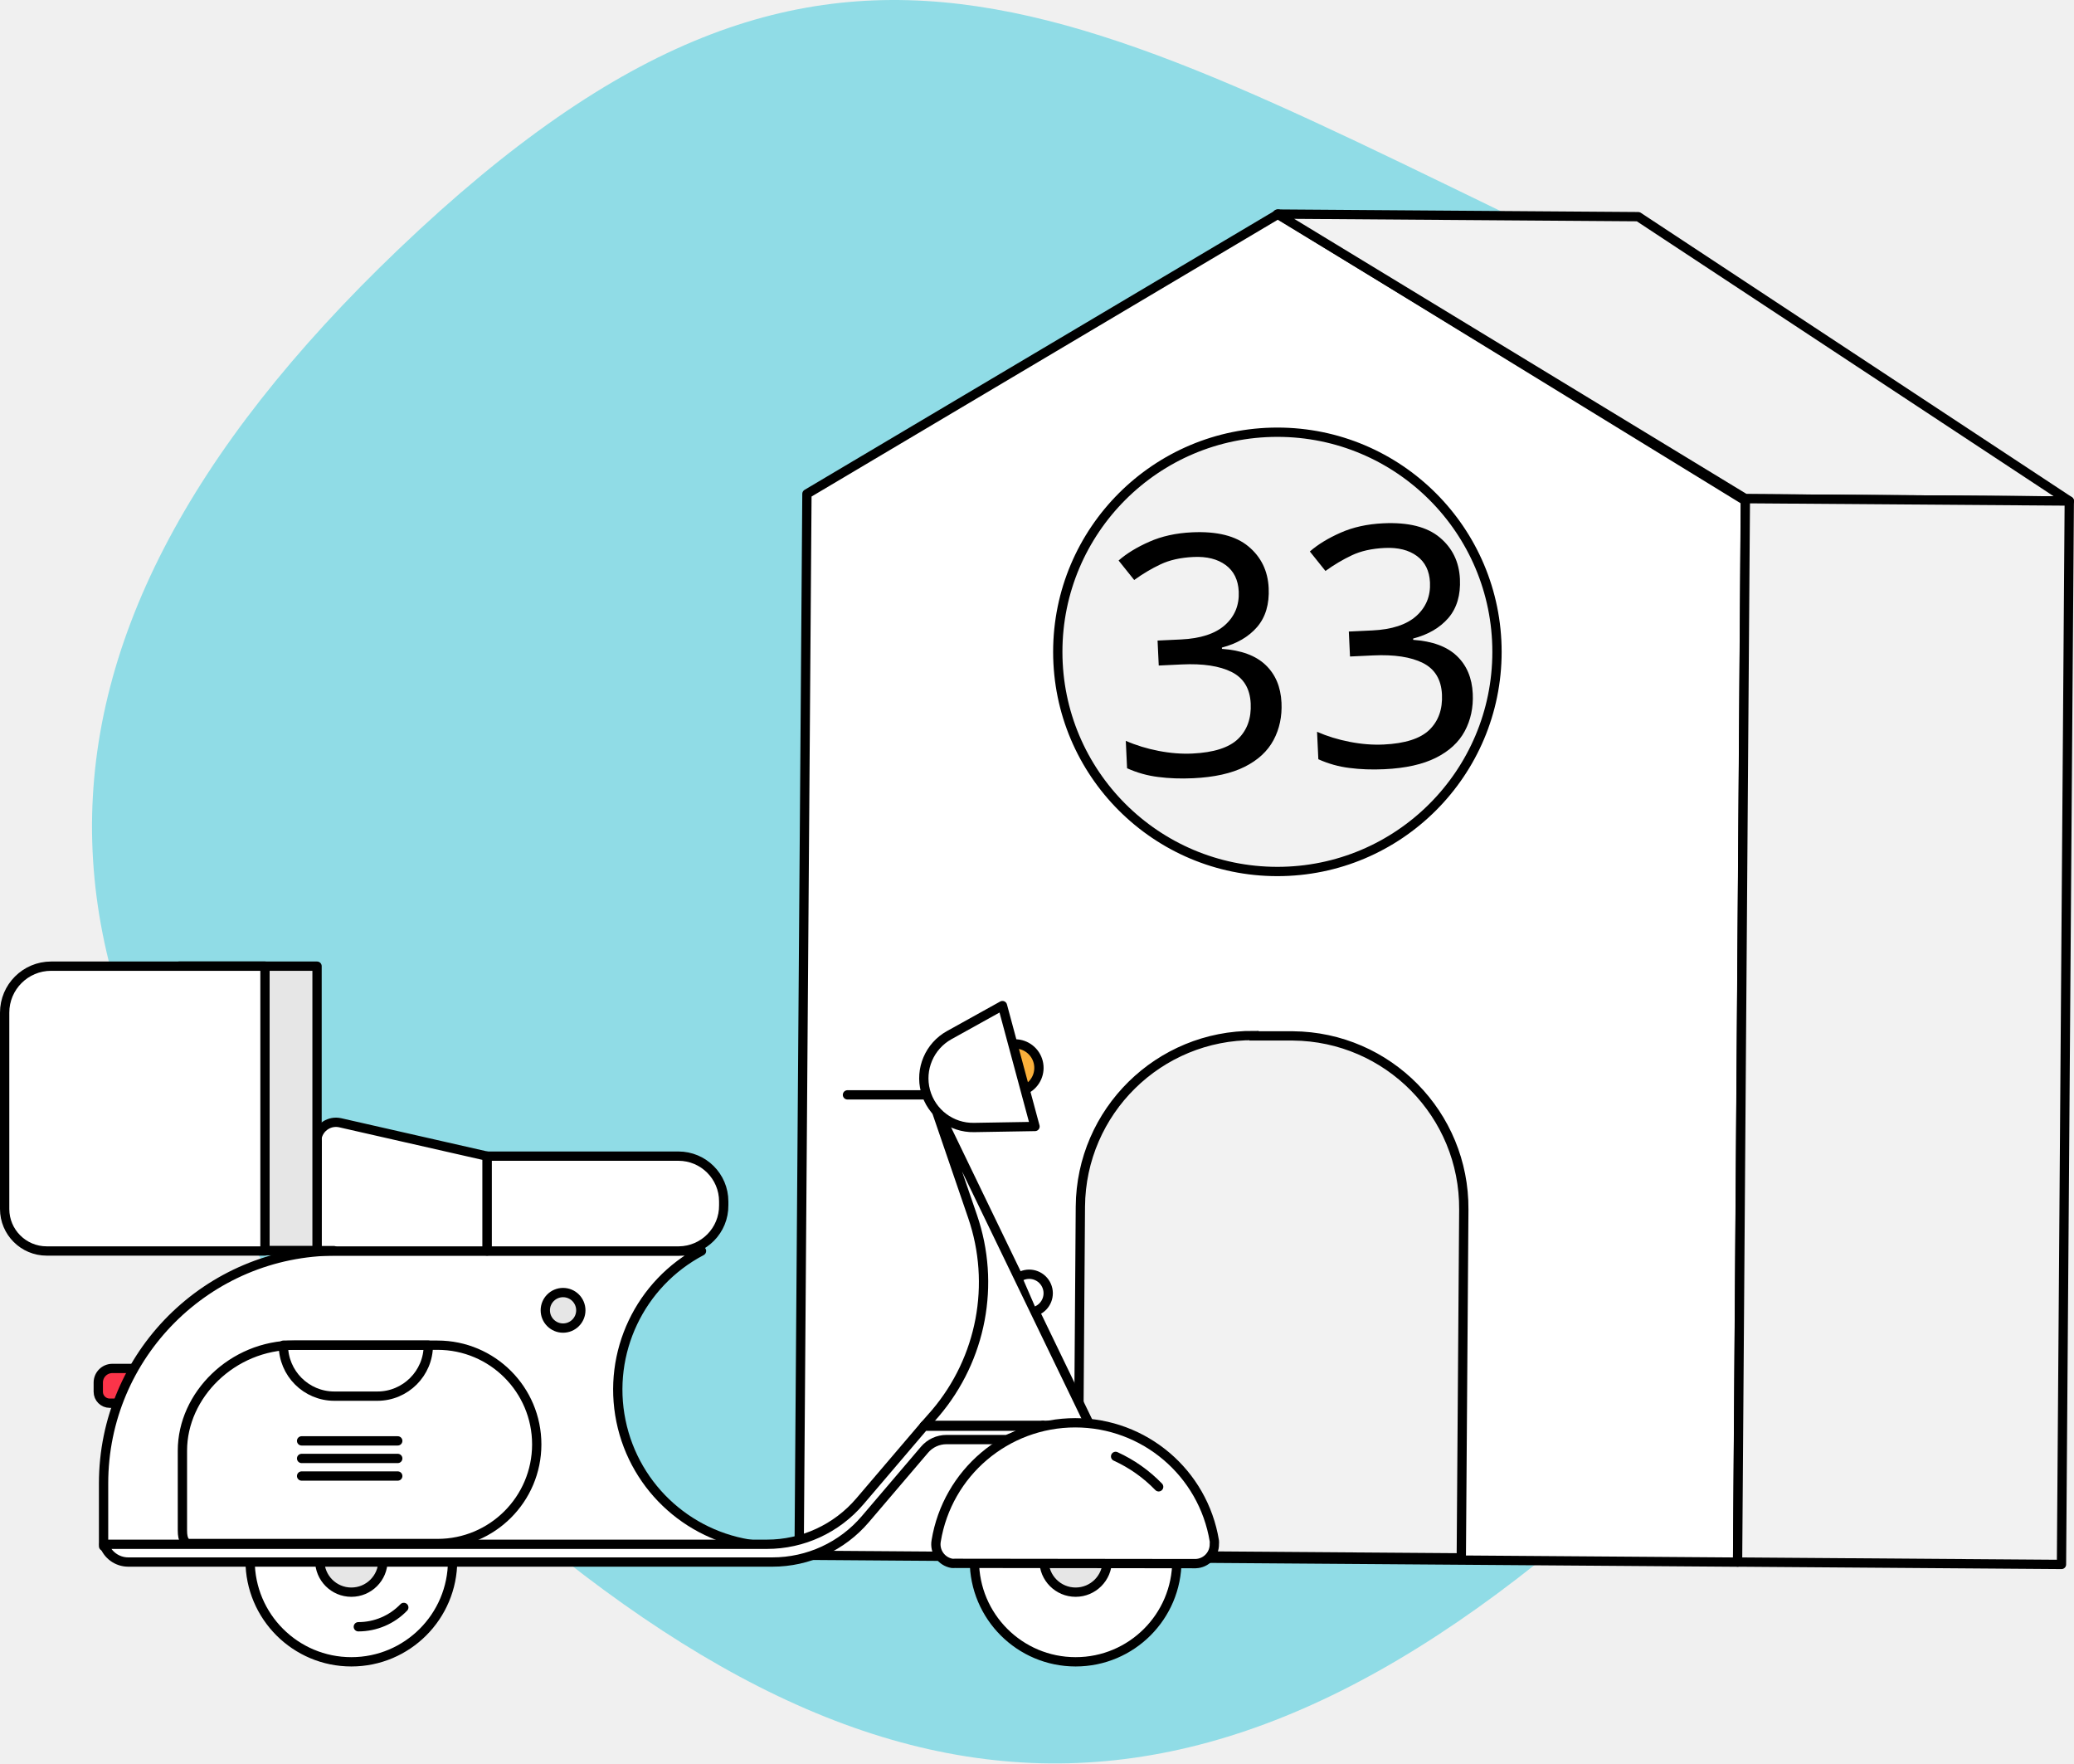
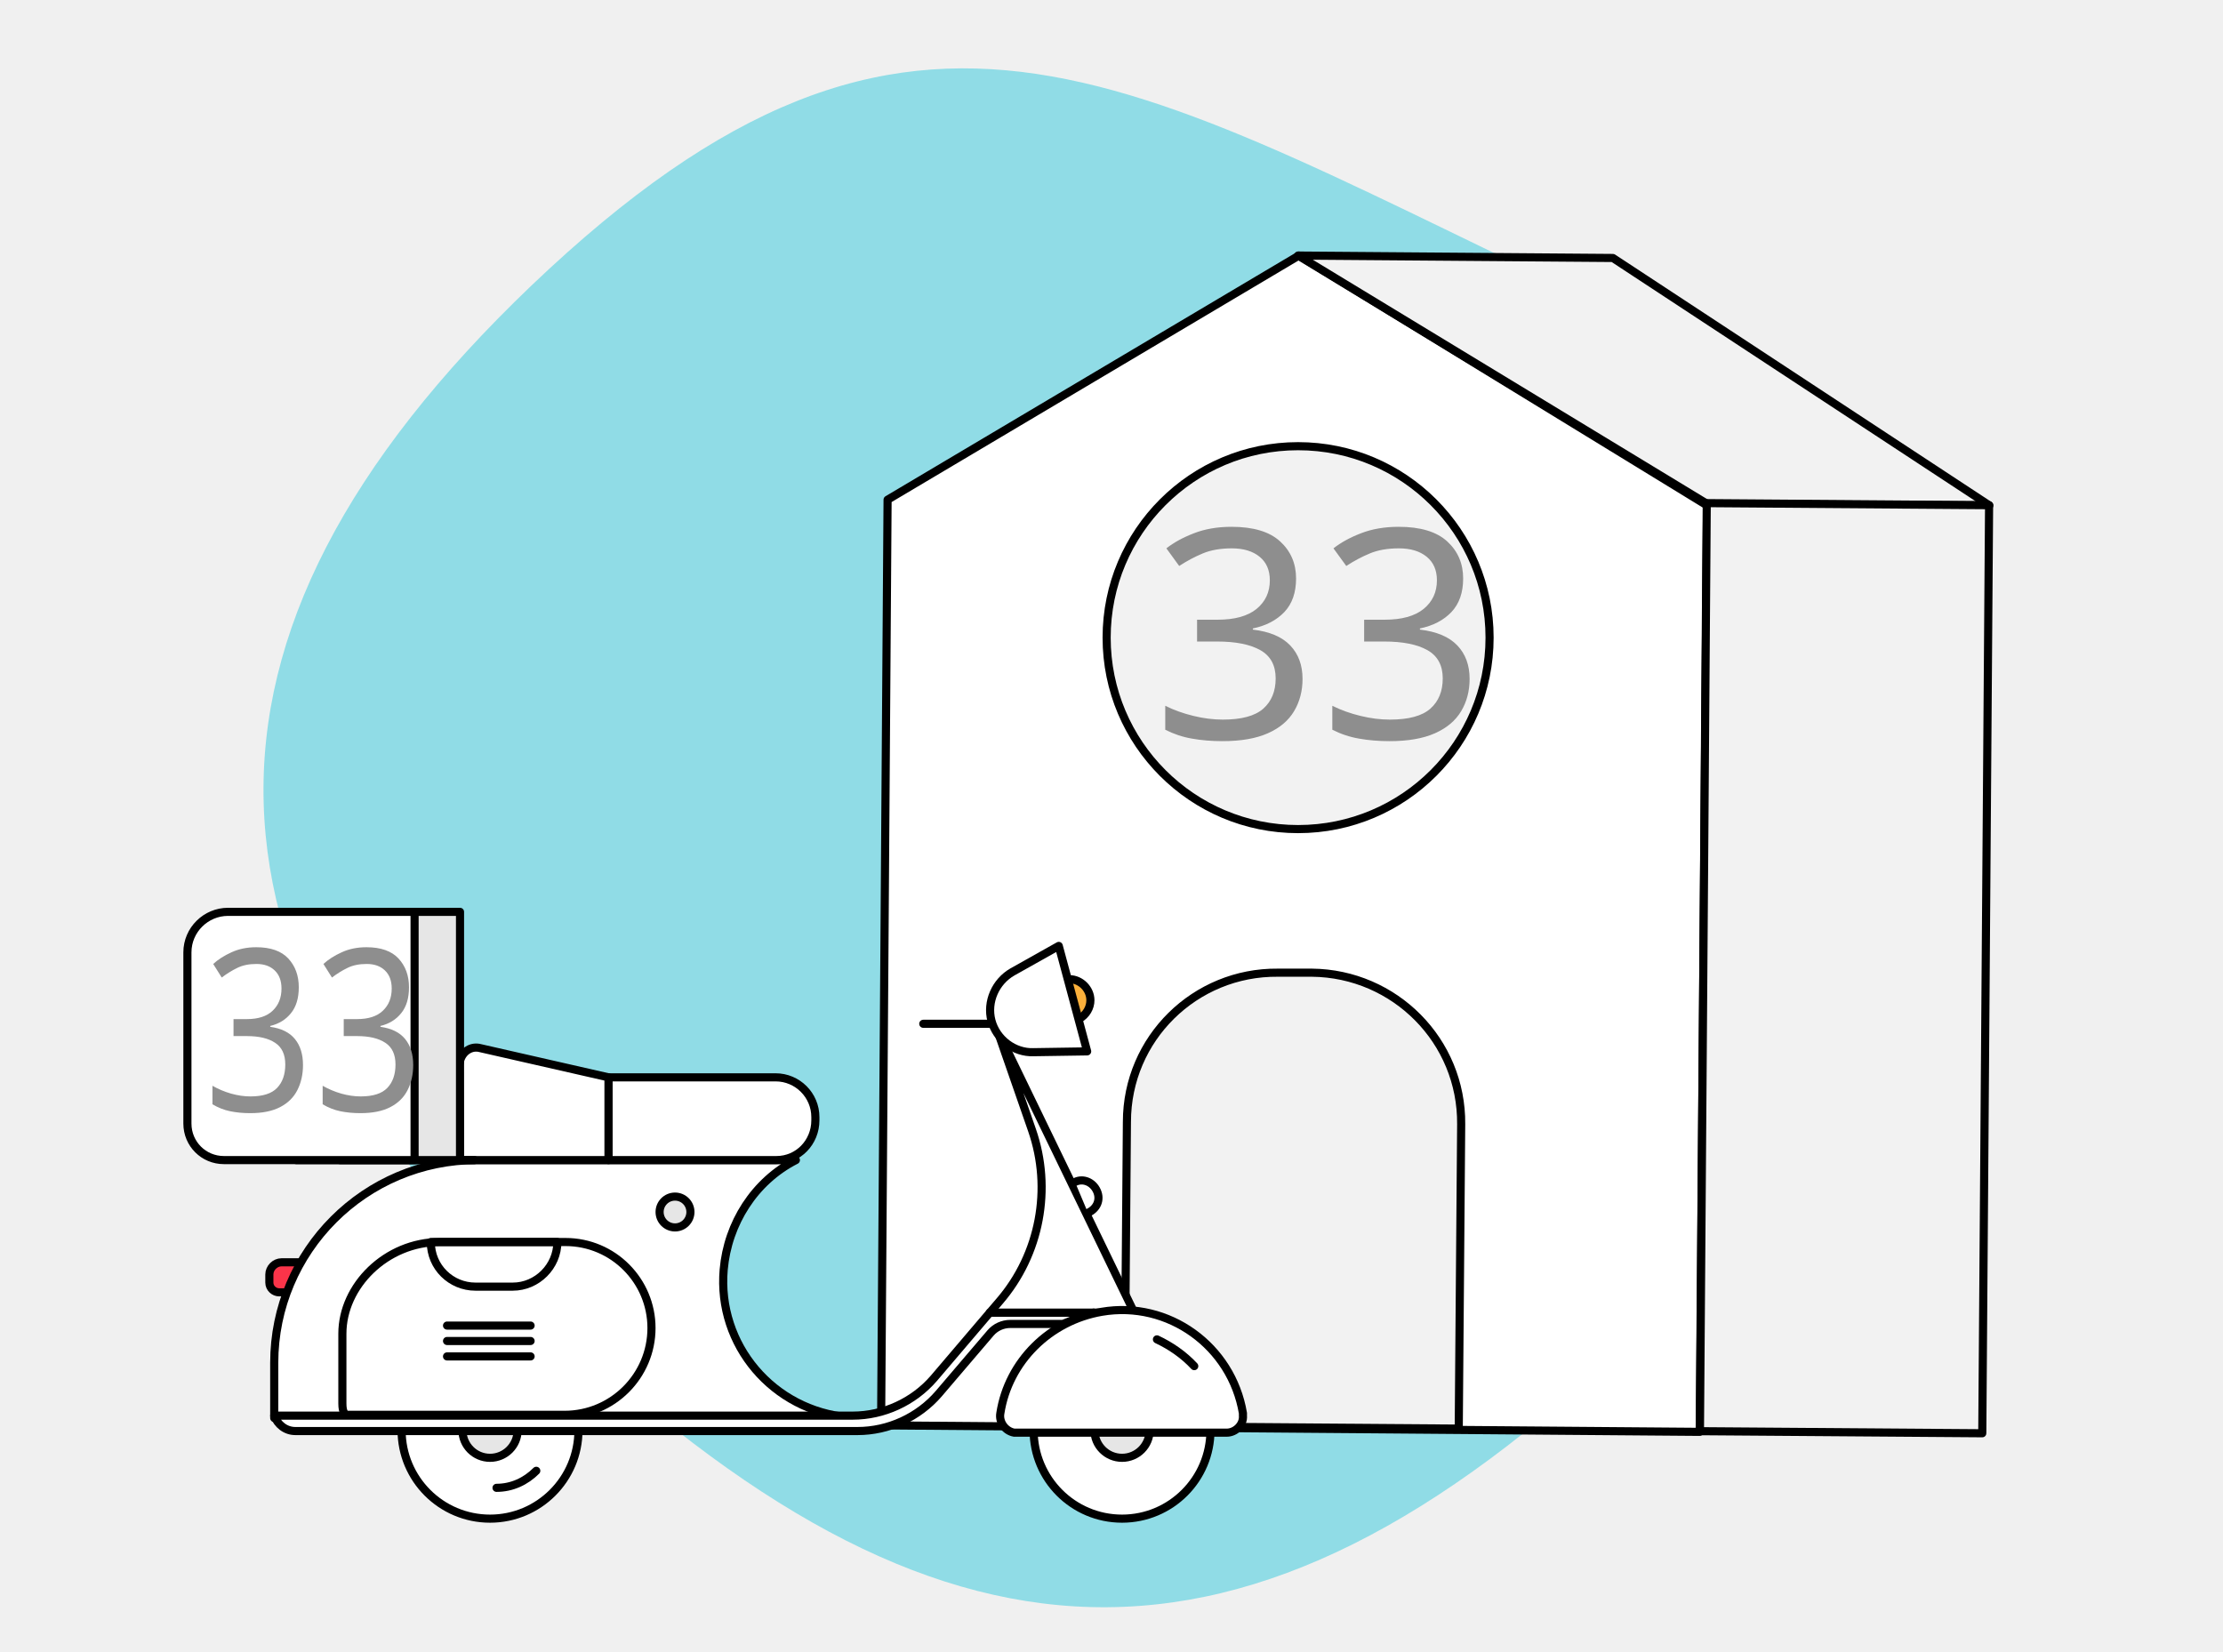
- <svg xmlns="http://www.w3.org/2000/svg" id="Layer_1" data-name="Layer 1" viewBox="0 0 223.07 189.64">
-   <defs>
-     <style>.cls-1{opacity:0.4;}.cls-2{fill:#00bfd6;}.cls-3,.cls-8{fill:#fff;}.cls-10,.cls-11,.cls-12,.cls-13,.cls-3,.cls-4,.cls-5,.cls-6,.cls-7,.cls-8,.cls-9{stroke:#000;}.cls-10,.cls-11,.cls-13,.cls-3,.cls-5,.cls-6,.cls-9{stroke-linecap:round;stroke-linejoin:round;}.cls-4,.cls-5,.cls-6,.cls-7{fill:#f2f2f2;}.cls-4{stroke-miterlimit:10;}.cls-12,.cls-7,.cls-8{stroke-miterlimit:10;}.cls-9{fill:none;}.cls-10,.cls-12{fill:#e6e6e6;}.cls-11{fill:#fb3449;}.cls-13{fill:#fbb03b;}.cls-14{font-size:36px;font-family:MyriadPro-Regular, Myriad Pro;}</style>
-   </defs>
-   <g class="cls-1">
-     <path class="cls-2" d="M201.11,165c-47.76,45.59-85.4,43.38-133.17-2.21-45.59-43.52-48-84-2.42-127.55,47.76-45.59,73.71-25,133.47,3.11C260.88,67.43,246.71,121.48,201.11,165Z" transform="translate(-22.62 -8.47)" />
+ <svg xmlns="http://www.w3.org/2000/svg" version="1.0" id="Layer_1" x="0px" y="0px" viewBox="0 0 274 203.6" style="enable-background:new 0 0 274 203.6;" xml:space="preserve">
+   <style type="text/css">
+ 	.st0{opacity:0.4;}
+ 	.st1{fill:#00BFD6;}
+ 	.st2{fill:#FFFFFF;stroke:#000000;stroke-linecap:round;stroke-linejoin:round;}
+ 	.st3{fill:#F2F2F2;stroke:#000000;stroke-miterlimit:10;}
+ 	.st4{fill:#F2F2F2;stroke:#000000;stroke-linecap:round;stroke-linejoin:round;}
+ 	.st5{fill:#FFFFFF;stroke:#000000;stroke-miterlimit:10;}
+ 	.st6{fill:none;stroke:#000000;stroke-linecap:round;stroke-linejoin:round;}
+ 	.st7{fill:#E6E6E6;stroke:#000000;stroke-linecap:round;stroke-linejoin:round;}
+ 	.st8{fill:#FB3449;stroke:#000000;stroke-linecap:round;stroke-linejoin:round;}
+ 	.st9{fill:#E6E6E6;stroke:#000000;stroke-miterlimit:10;}
+ 	.st10{fill:#FBB03B;stroke:#000000;stroke-linecap:round;stroke-linejoin:round;}
+ 	.st11{fill:#8E8E8E;}
+ 	.st12{font-family:'MyriadPro-Regular';}
+ 	.st13{font-size:36px;}
+ 	.st14{font-size:27.866px;}
+ </style>
+   <g class="st0">
+     <path class="st1" d="M201.1,165c-47.8,45.6-85.4,43.4-133.2-2.2c-45.6-43.5-48-84-2.4-127.6c47.8-45.6,73.7-25,133.5,3.1   C260.9,67.4,246.7,121.5,201.1,165z" />
  </g>
-   <polygon class="cls-3" points="187.73 53.85 137.48 23.02 86.79 53.11 85.95 167.25 186.89 167.99 187.73 53.85" />
-   <path class="cls-4" d="M157.5,119.87l4.18,0a18.54,18.54,0,0,1,18.38,18.68L179.79,176h0l-41.24-.3h0l.27-37.47a18.54,18.54,0,0,1,18.68-18.4Z" transform="translate(-22.62 -8.47)" />
-   <polygon class="cls-5" points="222.57 53.88 187.73 53.63 137.39 23.02 176.2 23.3 222.57 53.88" />
-   <rect class="cls-6" x="170.17" y="101.98" width="114.36" height="34.84" transform="translate(83.66 337.4) rotate(-89.58)" />
-   <circle class="cls-7" cx="137.39" cy="70.1" r="23.62" />
-   <circle class="cls-8" cx="37.79" cy="167.82" r="10.89" />
-   <path class="cls-9" d="M66.05,181.33a6.78,6.78,0,0,1-4.89,2.08" transform="translate(-22.62 -8.47)" />
-   <circle class="cls-10" cx="37.79" cy="167.82" r="3.4" />
-   <path class="cls-11" d="M36.93,155.63H34.7a1.52,1.52,0,0,0-1.51,1.51v1a1.23,1.23,0,0,0,1.23,1.23h.81" transform="translate(-22.62 -8.47)" />
-   <path class="cls-3" d="M97.89,143H58.76a25,25,0,0,0-25,25v6.75H85.88l18.66-.06A16.84,16.84,0,0,1,98.07,143" transform="translate(-22.62 -8.47)" />
-   <path class="cls-3" d="M122,161.84l-6.9,8.09a13.13,13.13,0,0,1-10,4.61H33.8a2.74,2.74,0,0,0,2.61,1.91h69.28a13.13,13.13,0,0,0,10-4.61l6.36-7.46a3.1,3.1,0,0,1,2.37-1.1h6.49l3.53-1.44Z" transform="translate(-22.62 -8.47)" />
-   <path class="cls-3" d="M75,132.8H95.59a4.87,4.87,0,0,1,4.87,4.87v.41A4.87,4.87,0,0,1,95.64,143H75V132.8Z" transform="translate(-22.62 -8.47)" />
-   <path class="cls-3" d="M56.71,143H75V132.8l-15.79-3.59a2.08,2.08,0,0,0-2.48,1.56,2.12,2.12,0,0,0,0,.44Z" transform="translate(-22.62 -8.47)" />
-   <circle class="cls-12" cx="60.56" cy="140.91" r="1.91" />
-   <line class="cls-9" x1="35.91" y1="134.49" x2="13.83" y2="134.49" />
-   <path class="cls-3" d="M122,161.84l1.23-1.4a21.75,21.75,0,0,0,4-21.14l-4.06-11.85v-.21l16.67,34.5" transform="translate(-22.62 -8.47)" />
-   <path class="cls-13" d="M131.79,120.73a2.58,2.58,0,0,1,1.22,4.85" transform="translate(-22.62 -8.47)" />
-   <path class="cls-3" d="M132.5,145.67a2,2,0,0,1,1.63,3.75" transform="translate(-22.62 -8.47)" />
-   <line class="cls-9" x1="99.37" y1="117.74" x2="91.15" y2="117.74" />
-   <path class="cls-3" d="M127.39,129.72l6.55-.11-3.5-13-5.73,3.18a5.31,5.31,0,0,0-2.55,6h0A5.3,5.3,0,0,0,127.39,129.72Z" transform="translate(-22.62 -8.47)" />
-   <circle class="cls-8" cx="115.69" cy="167.82" r="10.89" />
-   <circle class="cls-10" cx="115.69" cy="167.82" r="3.4" />
-   <rect class="cls-10" x="19.26" y="103.9" width="14.84" height="30.58" />
-   <path class="cls-3" d="M28.12,112.37h23V143H27.64a4.52,4.52,0,0,1-4.52-4.52h0V117.37a5,5,0,0,1,5-5Z" transform="translate(-22.62 -8.47)" />
-   <line class="cls-9" x1="110.2" y1="154.65" x2="112.17" y2="153.28" />
-   <line class="cls-9" x1="113.48" y1="153.28" x2="99.46" y2="153.28" />
-   <path class="cls-8" d="M151.23,176.62a2.08,2.08,0,0,0,2-2.13,1.63,1.63,0,0,0,0-.31,15.16,15.16,0,0,0-29.92,0,2.08,2.08,0,0,0,1.69,2.41,1.63,1.63,0,0,0,.31,0Z" transform="translate(-22.62 -8.47)" />
-   <path class="cls-3" d="M147.24,168.36a15.21,15.21,0,0,0-4.63-3.27" transform="translate(-22.62 -8.47)" />
-   <path class="cls-8" d="M69.68,153.13H54.24c-6.63,0-12,5.37-12,11.34v8.59c0,1.06.33,1.4.74,1.4h26.7A10.67,10.67,0,0,0,80.35,163.8h0A10.67,10.67,0,0,0,69.68,153.13Z" transform="translate(-22.62 -8.47)" />
-   <line class="cls-9" x1="32.44" y1="154.95" x2="42.78" y2="154.95" />
-   <line class="cls-9" x1="32.44" y1="156.84" x2="42.78" y2="156.84" />
-   <line class="cls-9" x1="32.44" y1="158.73" x2="42.78" y2="158.73" />
-   <path class="cls-9" d="M53.1,153.13H68.69a5.48,5.48,0,0,1-5.48,5.48H58.58a5.48,5.48,0,0,1-5.48-5.48Z" transform="translate(-22.62 -8.47)" />
-   <text x="-22.62" y="-8.47" />
-   <text class="cls-14" transform="translate(119.65 83.74) rotate(-2.7)">33</text>
+   <polygon class="st2" points="210.4,62.3 160.1,31.5 109.4,61.6 108.6,175.7 209.5,176.5 " />
+   <path class="st3" d="M157.5,119.9l4.2,0c10.2,0.1,18.5,8.4,18.4,18.7l-0.3,37.5l0,0l-41.2-0.3l0,0l0.3-37.5  C138.9,128,147.3,119.8,157.5,119.9L157.5,119.9z" />
+   <polygon class="st4" points="245.2,62.3 210.4,62.1 160,31.5 198.8,31.8 " />
+   <rect x="170.2" y="102" transform="matrix(7.330317e-03 -1 1 7.330317e-03 106.282 345.8706)" class="st4" width="114.4" height="34.8" />
+   <circle class="st3" cx="160" cy="78.6" r="23.6" />
+   <circle class="st5" cx="60.4" cy="176.3" r="10.9" />
+   <path class="st6" d="M66.1,181.3c-1.3,1.3-3,2.1-4.9,2.1" />
+   <circle class="st7" cx="60.4" cy="176.3" r="3.4" />
+   <path class="st8" d="M36.9,155.6h-2.2c-0.8,0-1.5,0.7-1.5,1.5v1c0,0.7,0.6,1.2,1.2,1.2h0.8" />
+   <path class="st2" d="M97.9,143H58.8c-13.8,0-25,11.2-25,25v6.8h52.1l18.7-0.1c-9.3-0.8-16.2-8.9-15.4-18.2  c0.5-5.7,3.8-10.9,8.9-13.5" />
+   <path class="st2" d="M122,161.8l-6.9,8.1c-2.5,2.9-6.2,4.6-10,4.6H33.8c0.4,1.1,1.4,1.9,2.6,1.9h69.3c3.8,0,7.5-1.7,10-4.6l6.4-7.5  c0.6-0.7,1.5-1.1,2.4-1.1h6.5l3.5-1.4L122,161.8z" />
+   <path class="st2" d="M75,132.8h20.6c2.7,0,4.9,2.2,4.9,4.9v0.4c0,2.7-2.1,4.9-4.8,4.9c0,0,0,0-0.1,0H75l0,0V132.8L75,132.8z" />
+   <path class="st2" d="M56.7,143H75v-10.2l-15.8-3.6c-1.1-0.3-2.2,0.4-2.5,1.6c0,0.1-0.1,0.3-0.1,0.4L56.7,143z" />
+   <circle class="st9" cx="83.2" cy="149.4" r="1.9" />
+   <line class="st6" x1="58.5" y1="143" x2="36.5" y2="143" />
+   <path class="st2" d="M122,161.8l1.2-1.4c5-5.8,6.5-13.9,4-21.1l-4.1-11.8v-0.2l16.7,34.5" />
+   <path class="st10" d="M131.8,120.7c1.4,0,2.6,1.2,2.6,2.6c0,0.9-0.5,1.8-1.4,2.3" />
+   <path class="st2" d="M132.5,145.7c1-0.5,2.2,0,2.7,1.1s0,2.2-1.1,2.7" />
+   <line class="st6" x1="122" y1="126.2" x2="113.8" y2="126.2" />
+   <path class="st2" d="M127.4,129.7l6.6-0.1l-3.5-13l-5.7,3.2c-2.1,1.2-3.2,3.7-2.6,6l0,0C122.8,128.1,125,129.8,127.4,129.7z" />
+   <circle class="st5" cx="138.3" cy="176.3" r="10.9" />
+   <circle class="st7" cx="138.3" cy="176.3" r="3.4" />
+   <rect x="41.9" y="112.4" class="st7" width="14.8" height="30.6" />
+   <path class="st2" d="M28.1,112.4h23l0,0V143l0,0H27.6c-2.5,0-4.5-2-4.5-4.5l0,0v-21.1C23.1,114.6,25.4,112.4,28.1,112.4L28.1,112.4z  " />
+   <line class="st6" x1="132.8" y1="163.1" x2="134.8" y2="161.8" />
+   <line class="st6" x1="136.1" y1="161.8" x2="122.1" y2="161.8" />
+   <path class="st5" d="M151.2,176.6c1.1,0,2.1-1,2-2.1c0-0.1,0-0.2,0-0.3c-1.4-8.3-9.2-13.9-17.4-12.5c-6.4,1.1-11.5,6.1-12.5,12.5  c-0.2,1.1,0.6,2.2,1.7,2.4c0.1,0,0.2,0,0.3,0H151.2z" />
+   <path class="st2" d="M147.2,168.4c-1.3-1.4-2.9-2.5-4.6-3.3" />
+   <path class="st5" d="M69.7,153.1H54.2c-6.6,0-12,5.4-12,11.3v8.6c0,1.1,0.3,1.4,0.7,1.4h26.7c5.9,0,10.7-4.8,10.7-10.7l0,0  C80.3,157.9,75.6,153.1,69.7,153.1z" />
+   <line class="st6" x1="55.1" y1="163.4" x2="65.4" y2="163.4" />
+   <line class="st6" x1="55.1" y1="165.3" x2="65.4" y2="165.3" />
+   <line class="st6" x1="55.1" y1="167.2" x2="65.4" y2="167.2" />
+   <path class="st6" d="M53.1,153.1h15.6l0,0l0,0c0,3-2.5,5.5-5.5,5.5h-4.6C55.6,158.6,53.1,156.2,53.1,153.1  C53.1,153.1,53.1,153.1,53.1,153.1z" />
+   <text transform="matrix(1 0 0 1 142 91)" class="st11 st12 st13">33</text>
+   <text transform="matrix(0.8524 0 0 1 25.1201 136.9336)" class="st11 st12 st14">33</text>
</svg>
